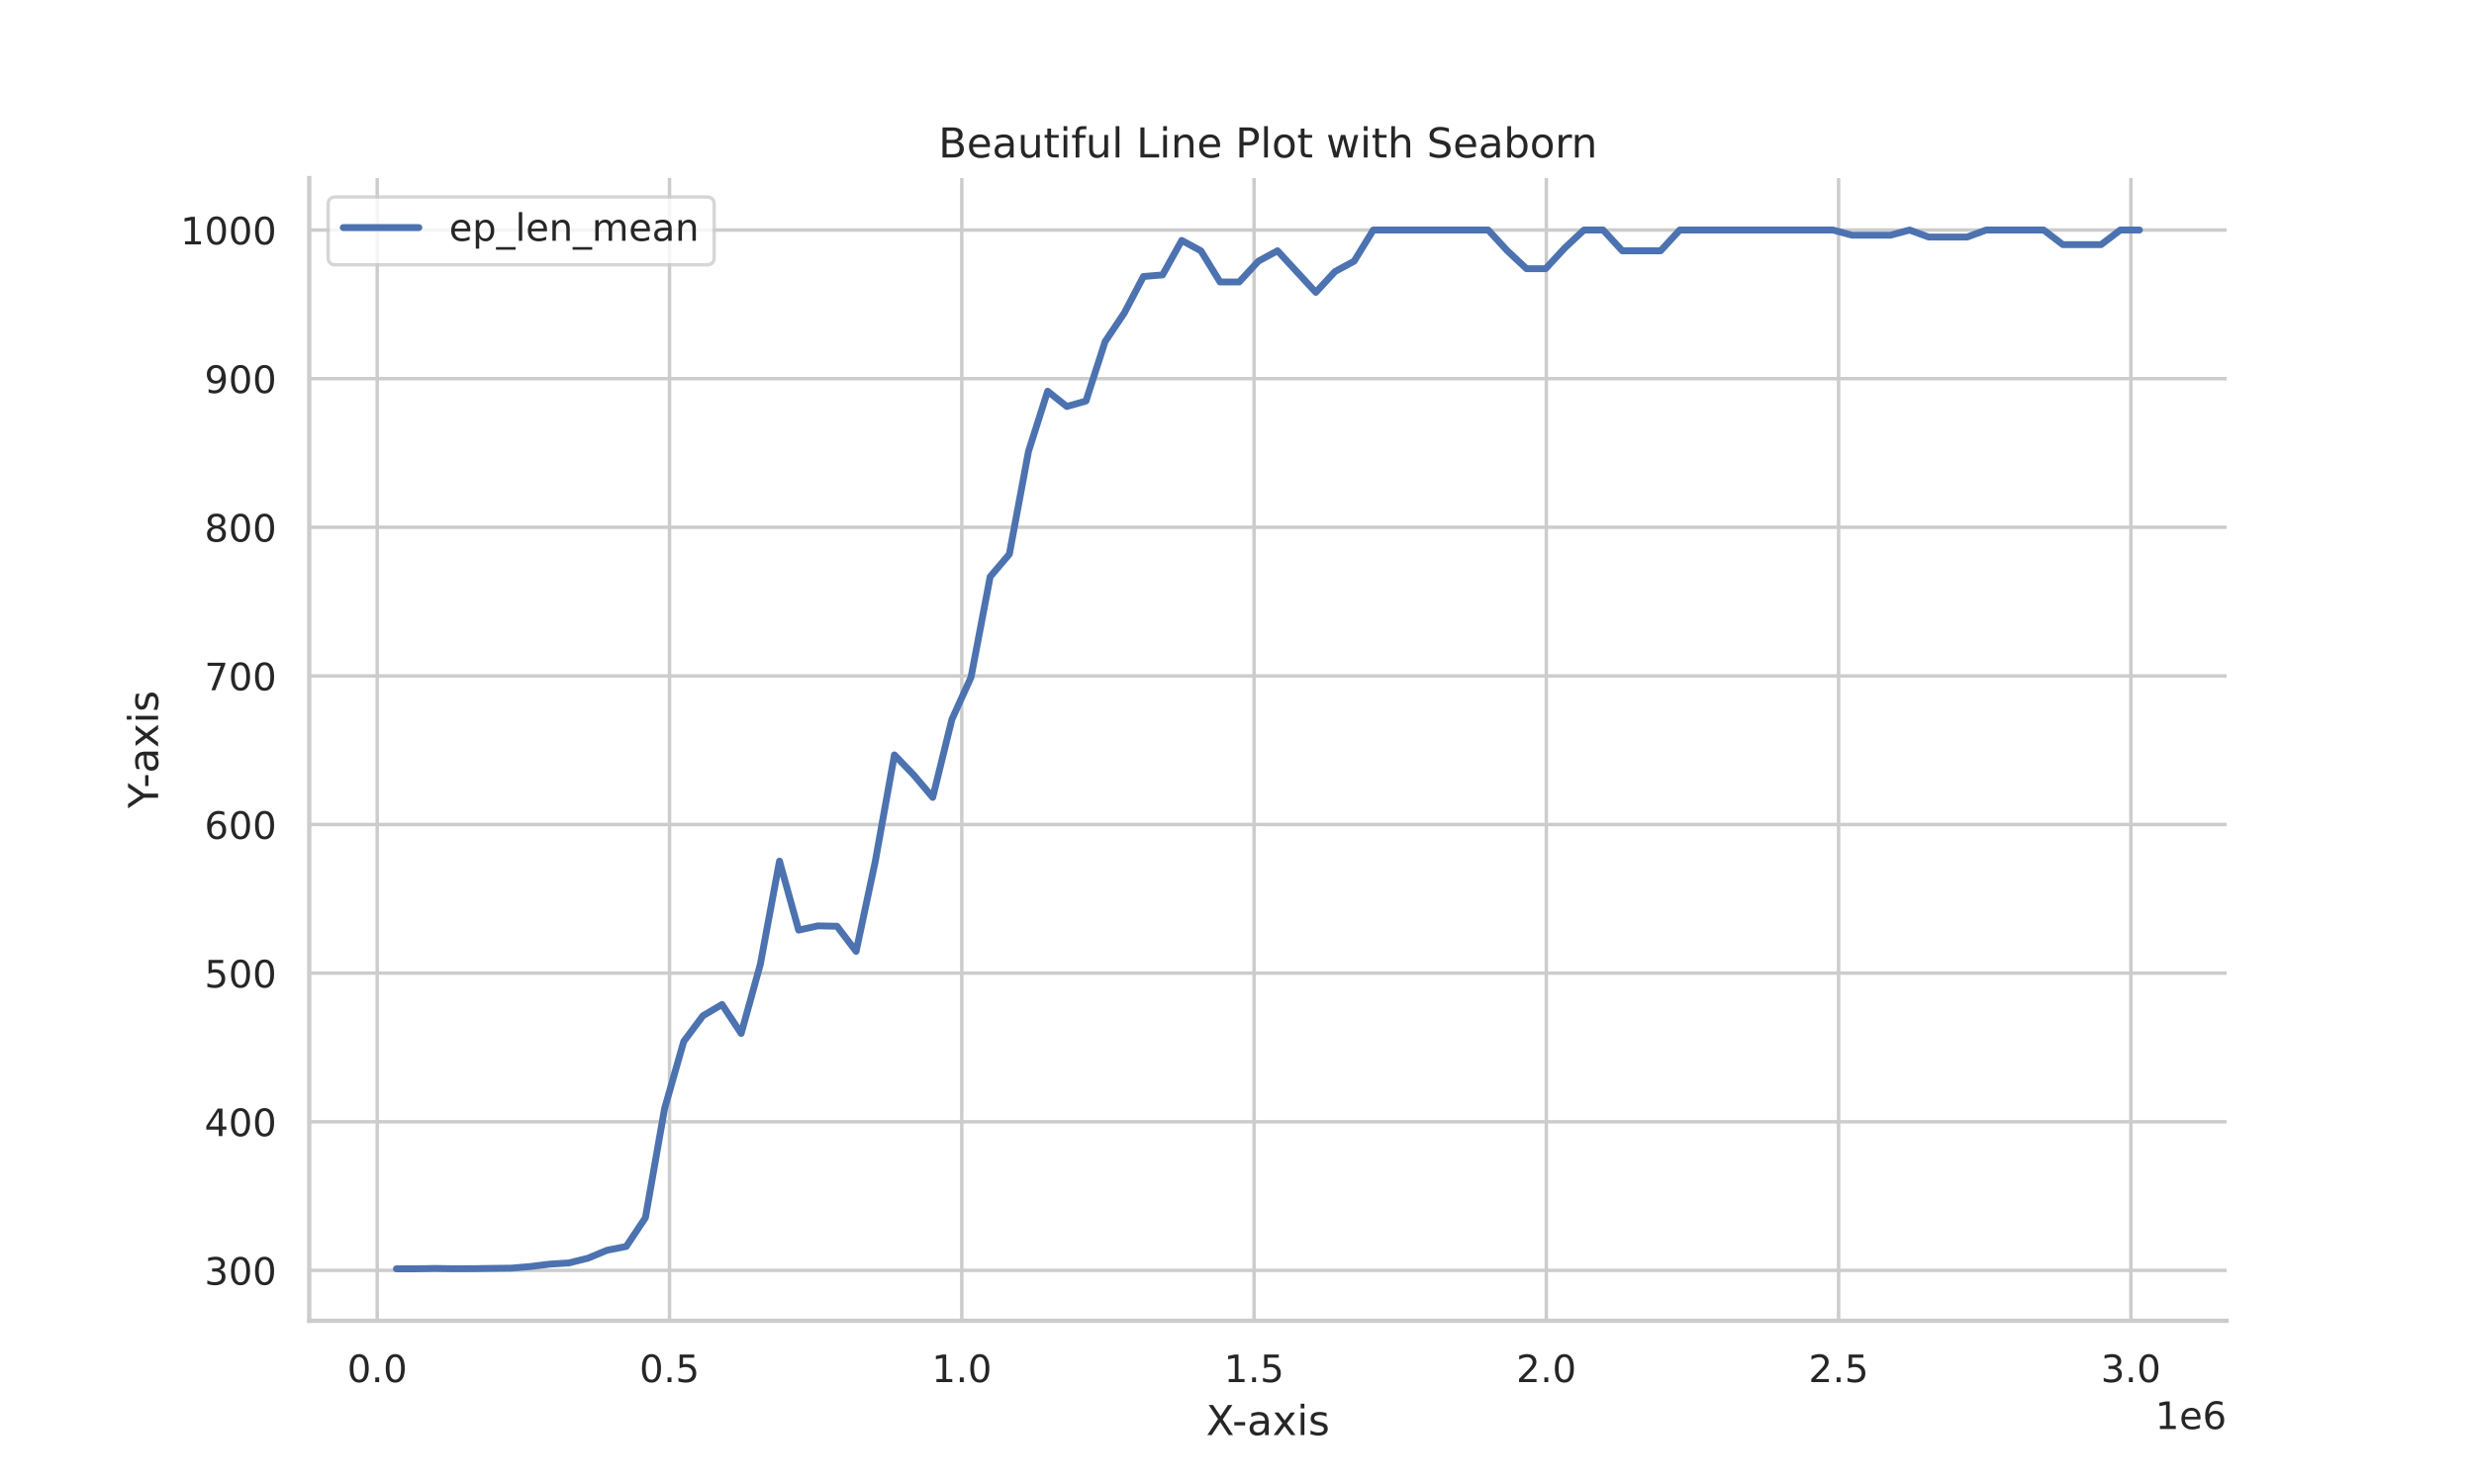
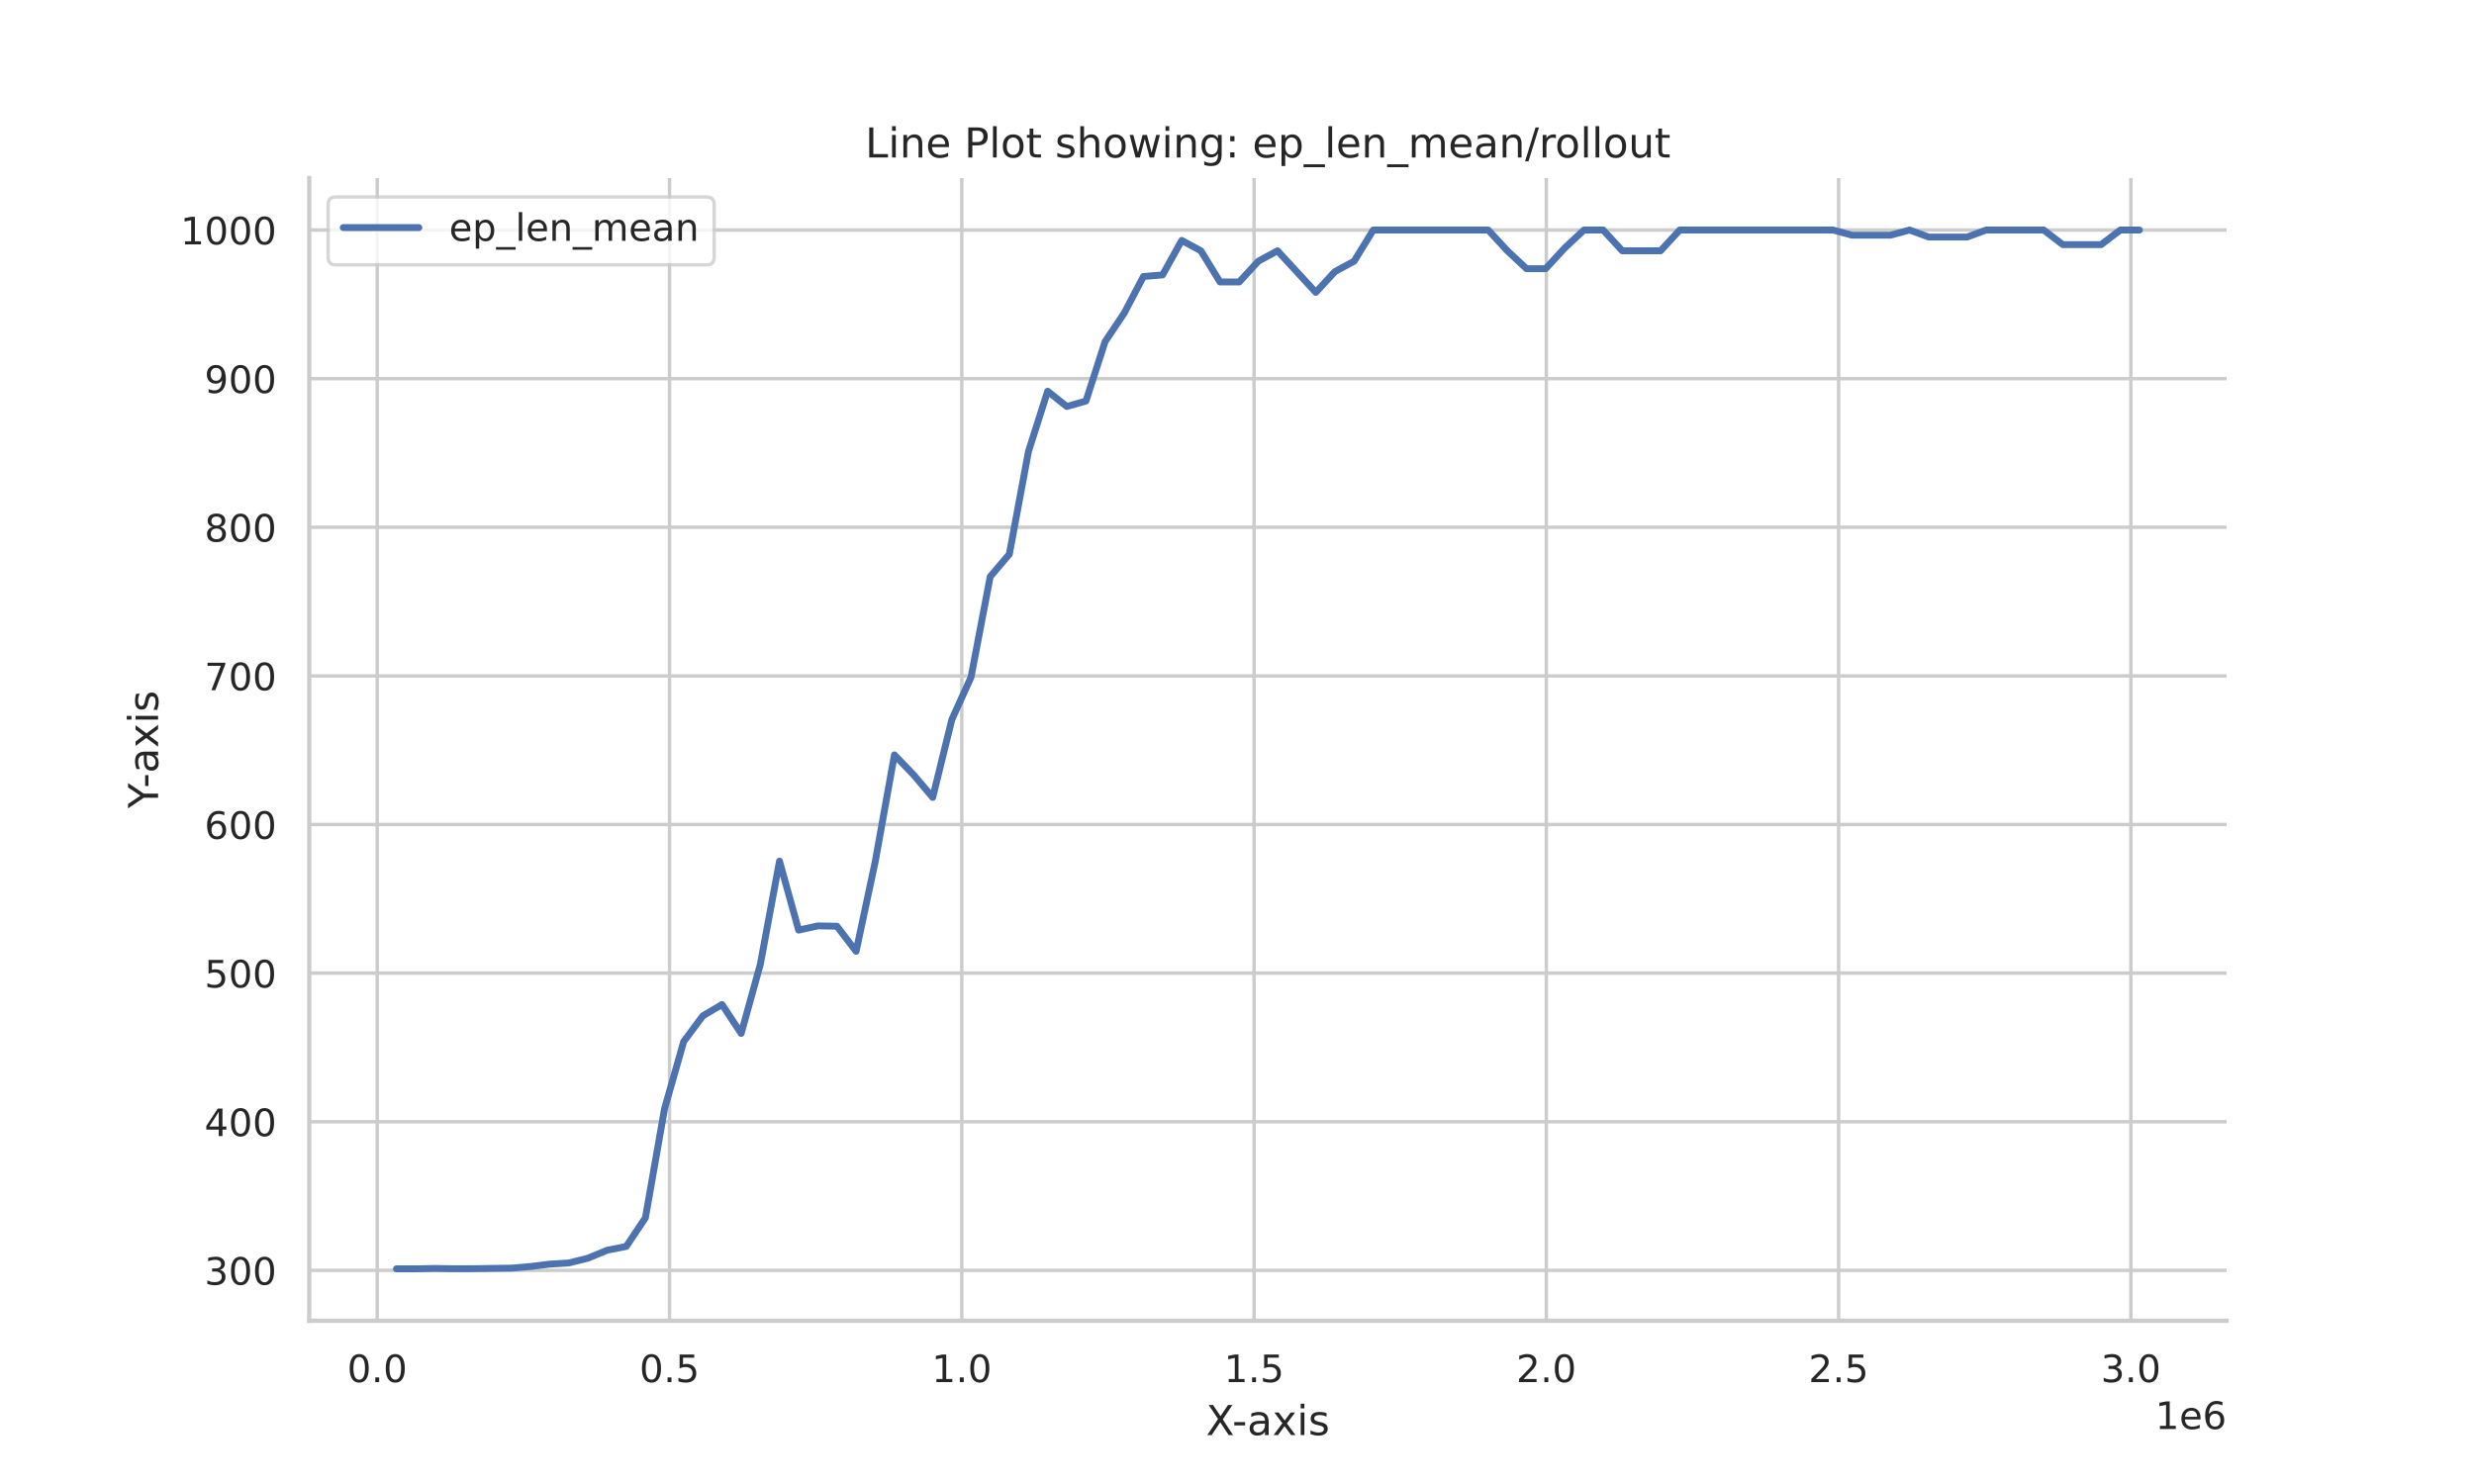
<svg xmlns="http://www.w3.org/2000/svg" xmlns:xlink="http://www.w3.org/1999/xlink" width="720pt" height="432pt" viewBox="0 0 720 432" version="1.1">
  <defs>
    <style type="text/css">*{stroke-linejoin: round; stroke-linecap: butt}</style>
  </defs>
  <g id="figure_1">
    <g id="patch_1">
      <path d="M 0 432  L 720 432  L 720 0  L 0 0  z " style="fill: #ffffff" />
    </g>
    <g id="axes_1">
      <g id="patch_2">
        <path d="M 90 384.48  L 648 384.48  L 648 51.84  L 90 51.84  z " style="fill: #ffffff" />
      </g>
      <g id="matplotlib.axis_1">
        <g id="xtick_1">
          <g id="line2d_1">
-             <path d="M 109.789 384.48  L 109.789 51.84  " clip-path="url(#p36d5fca3e4)" style="fill: none; stroke: #cccccc; stroke-linecap: round" />
+             <path d="M 109.789 384.48  L 109.789 51.84  " clip-path="url(#p141a8ed059)" style="fill: none; stroke: #cccccc; stroke-linecap: round" />
          </g>
          <g id="text_1">
            <g style="fill: #262626" transform="translate(101.0425 402.3383) scale(0.11 -0.11)">
              <defs>
                <path id="DejaVuSans-30" d="M 2034 4250  Q 1547 4250 1301 3770  Q 1056 3291 1056 2328  Q 1056 1369 1301 889  Q 1547 409 2034 409  Q 2525 409 2770 889  Q 3016 1369 3016 2328  Q 3016 3291 2770 3770  Q 2525 4250 2034 4250  z M 2034 4750  Q 2819 4750 3233 4129  Q 3647 3509 3647 2328  Q 3647 1150 3233 529  Q 2819 -91 2034 -91  Q 1250 -91 836 529  Q 422 1150 422 2328  Q 422 3509 836 4129  Q 1250 4750 2034 4750  z " transform="scale(0.015625)" />
                <path id="DejaVuSans-2e" d="M 684 794  L 1344 794  L 1344 0  L 684 0  L 684 794  z " transform="scale(0.015625)" />
              </defs>
              <use xlink:href="#DejaVuSans-30" />
              <use xlink:href="#DejaVuSans-2e" x="63.623" />
              <use xlink:href="#DejaVuSans-30" x="95.41" />
            </g>
          </g>
        </g>
        <g id="xtick_2">
          <g id="line2d_2">
-             <path d="M 194.848 384.48  L 194.848 51.84  " clip-path="url(#p36d5fca3e4)" style="fill: none; stroke: #cccccc; stroke-linecap: round" />
+             <path d="M 194.848 384.48  L 194.848 51.84  " clip-path="url(#p141a8ed059)" style="fill: none; stroke: #cccccc; stroke-linecap: round" />
          </g>
          <g id="text_2">
            <g style="fill: #262626" transform="translate(186.1015 402.3383) scale(0.11 -0.11)">
              <defs>
                <path id="DejaVuSans-35" d="M 691 4666  L 3169 4666  L 3169 4134  L 1269 4134  L 1269 2991  Q 1406 3038 1543 3061  Q 1681 3084 1819 3084  Q 2600 3084 3056 2656  Q 3513 2228 3513 1497  Q 3513 744 3044 326  Q 2575 -91 1722 -91  Q 1428 -91 1123 -41  Q 819 9 494 109  L 494 744  Q 775 591 1075 516  Q 1375 441 1709 441  Q 2250 441 2565 725  Q 2881 1009 2881 1497  Q 2881 1984 2565 2268  Q 2250 2553 1709 2553  Q 1456 2553 1204 2497  Q 953 2441 691 2322  L 691 4666  z " transform="scale(0.015625)" />
              </defs>
              <use xlink:href="#DejaVuSans-30" />
              <use xlink:href="#DejaVuSans-2e" x="63.623" />
              <use xlink:href="#DejaVuSans-35" x="95.41" />
            </g>
          </g>
        </g>
        <g id="xtick_3">
          <g id="line2d_3">
-             <path d="M 279.907 384.48  L 279.907 51.84  " clip-path="url(#p36d5fca3e4)" style="fill: none; stroke: #cccccc; stroke-linecap: round" />
+             <path d="M 279.907 384.48  L 279.907 51.84  " clip-path="url(#p141a8ed059)" style="fill: none; stroke: #cccccc; stroke-linecap: round" />
          </g>
          <g id="text_3">
            <g style="fill: #262626" transform="translate(271.1605 402.3383) scale(0.11 -0.11)">
              <defs>
                <path id="DejaVuSans-31" d="M 794 531  L 1825 531  L 1825 4091  L 703 3866  L 703 4441  L 1819 4666  L 2450 4666  L 2450 531  L 3481 531  L 3481 0  L 794 0  L 794 531  z " transform="scale(0.015625)" />
              </defs>
              <use xlink:href="#DejaVuSans-31" />
              <use xlink:href="#DejaVuSans-2e" x="63.623" />
              <use xlink:href="#DejaVuSans-30" x="95.41" />
            </g>
          </g>
        </g>
        <g id="xtick_4">
          <g id="line2d_4">
-             <path d="M 364.966 384.48  L 364.966 51.84  " clip-path="url(#p36d5fca3e4)" style="fill: none; stroke: #cccccc; stroke-linecap: round" />
+             <path d="M 364.966 384.48  L 364.966 51.84  " clip-path="url(#p141a8ed059)" style="fill: none; stroke: #cccccc; stroke-linecap: round" />
          </g>
          <g id="text_4">
            <g style="fill: #262626" transform="translate(356.2194 402.3383) scale(0.11 -0.11)">
              <use xlink:href="#DejaVuSans-31" />
              <use xlink:href="#DejaVuSans-2e" x="63.623" />
              <use xlink:href="#DejaVuSans-35" x="95.41" />
            </g>
          </g>
        </g>
        <g id="xtick_5">
          <g id="line2d_5">
-             <path d="M 450.025 384.48  L 450.025 51.84  " clip-path="url(#p36d5fca3e4)" style="fill: none; stroke: #cccccc; stroke-linecap: round" />
+             <path d="M 450.025 384.48  L 450.025 51.84  " clip-path="url(#p141a8ed059)" style="fill: none; stroke: #cccccc; stroke-linecap: round" />
          </g>
          <g id="text_5">
            <g style="fill: #262626" transform="translate(441.2784 402.3383) scale(0.11 -0.11)">
              <defs>
                <path id="DejaVuSans-32" d="M 1228 531  L 3431 531  L 3431 0  L 469 0  L 469 531  Q 828 903 1448 1529  Q 2069 2156 2228 2338  Q 2531 2678 2651 2914  Q 2772 3150 2772 3378  Q 2772 3750 2511 3984  Q 2250 4219 1831 4219  Q 1534 4219 1204 4116  Q 875 4013 500 3803  L 500 4441  Q 881 4594 1212 4672  Q 1544 4750 1819 4750  Q 2544 4750 2975 4387  Q 3406 4025 3406 3419  Q 3406 3131 3298 2873  Q 3191 2616 2906 2266  Q 2828 2175 2409 1742  Q 1991 1309 1228 531  z " transform="scale(0.015625)" />
              </defs>
              <use xlink:href="#DejaVuSans-32" />
              <use xlink:href="#DejaVuSans-2e" x="63.623" />
              <use xlink:href="#DejaVuSans-30" x="95.41" />
            </g>
          </g>
        </g>
        <g id="xtick_6">
          <g id="line2d_6">
-             <path d="M 535.084 384.48  L 535.084 51.84  " clip-path="url(#p36d5fca3e4)" style="fill: none; stroke: #cccccc; stroke-linecap: round" />
+             <path d="M 535.084 384.48  L 535.084 51.84  " clip-path="url(#p141a8ed059)" style="fill: none; stroke: #cccccc; stroke-linecap: round" />
          </g>
          <g id="text_6">
            <g style="fill: #262626" transform="translate(526.3374 402.3383) scale(0.11 -0.11)">
              <use xlink:href="#DejaVuSans-32" />
              <use xlink:href="#DejaVuSans-2e" x="63.623" />
              <use xlink:href="#DejaVuSans-35" x="95.41" />
            </g>
          </g>
        </g>
        <g id="xtick_7">
          <g id="line2d_7">
-             <path d="M 620.143 384.48  L 620.143 51.84  " clip-path="url(#p36d5fca3e4)" style="fill: none; stroke: #cccccc; stroke-linecap: round" />
+             <path d="M 620.143 384.48  L 620.143 51.84  " clip-path="url(#p141a8ed059)" style="fill: none; stroke: #cccccc; stroke-linecap: round" />
          </g>
          <g id="text_7">
            <g style="fill: #262626" transform="translate(611.3964 402.3383) scale(0.11 -0.11)">
              <defs>
                <path id="DejaVuSans-33" d="M 2597 2516  Q 3050 2419 3304 2112  Q 3559 1806 3559 1356  Q 3559 666 3084 287  Q 2609 -91 1734 -91  Q 1441 -91 1130 -33  Q 819 25 488 141  L 488 750  Q 750 597 1062 519  Q 1375 441 1716 441  Q 2309 441 2620 675  Q 2931 909 2931 1356  Q 2931 1769 2642 2001  Q 2353 2234 1838 2234  L 1294 2234  L 1294 2753  L 1863 2753  Q 2328 2753 2575 2939  Q 2822 3125 2822 3475  Q 2822 3834 2567 4026  Q 2313 4219 1838 4219  Q 1578 4219 1281 4162  Q 984 4106 628 3988  L 628 4550  Q 988 4650 1302 4700  Q 1616 4750 1894 4750  Q 2613 4750 3031 4423  Q 3450 4097 3450 3541  Q 3450 3153 3228 2886  Q 3006 2619 2597 2516  z " transform="scale(0.015625)" />
              </defs>
              <use xlink:href="#DejaVuSans-33" />
              <use xlink:href="#DejaVuSans-2e" x="63.623" />
              <use xlink:href="#DejaVuSans-30" x="95.41" />
            </g>
          </g>
        </g>
        <g id="text_8">
          <g style="fill: #262626" transform="translate(351.0047 417.7441) scale(0.12 -0.12)">
            <defs>
              <path id="DejaVuSans-58" d="M 403 4666  L 1081 4666  L 2241 2931  L 3406 4666  L 4084 4666  L 2584 2425  L 4184 0  L 3506 0  L 2194 1984  L 872 0  L 191 0  L 1856 2491  L 403 4666  z " transform="scale(0.015625)" />
              <path id="DejaVuSans-2d" d="M 313 2009  L 1997 2009  L 1997 1497  L 313 1497  L 313 2009  z " transform="scale(0.015625)" />
              <path id="DejaVuSans-61" d="M 2194 1759  Q 1497 1759 1228 1600  Q 959 1441 959 1056  Q 959 750 1161 570  Q 1363 391 1709 391  Q 2188 391 2477 730  Q 2766 1069 2766 1631  L 2766 1759  L 2194 1759  z M 3341 1997  L 3341 0  L 2766 0  L 2766 531  Q 2569 213 2275 61  Q 1981 -91 1556 -91  Q 1019 -91 701 211  Q 384 513 384 1019  Q 384 1609 779 1909  Q 1175 2209 1959 2209  L 2766 2209  L 2766 2266  Q 2766 2663 2505 2880  Q 2244 3097 1772 3097  Q 1472 3097 1187 3025  Q 903 2953 641 2809  L 641 3341  Q 956 3463 1253 3523  Q 1550 3584 1831 3584  Q 2591 3584 2966 3190  Q 3341 2797 3341 1997  z " transform="scale(0.015625)" />
              <path id="DejaVuSans-78" d="M 3513 3500  L 2247 1797  L 3578 0  L 2900 0  L 1881 1375  L 863 0  L 184 0  L 1544 1831  L 300 3500  L 978 3500  L 1906 2253  L 2834 3500  L 3513 3500  z " transform="scale(0.015625)" />
              <path id="DejaVuSans-69" d="M 603 3500  L 1178 3500  L 1178 0  L 603 0  L 603 3500  z M 603 4863  L 1178 4863  L 1178 4134  L 603 4134  L 603 4863  z " transform="scale(0.015625)" />
              <path id="DejaVuSans-73" d="M 2834 3397  L 2834 2853  Q 2591 2978 2328 3040  Q 2066 3103 1784 3103  Q 1356 3103 1142 2972  Q 928 2841 928 2578  Q 928 2378 1081 2264  Q 1234 2150 1697 2047  L 1894 2003  Q 2506 1872 2764 1633  Q 3022 1394 3022 966  Q 3022 478 2636 193  Q 2250 -91 1575 -91  Q 1294 -91 989 -36  Q 684 19 347 128  L 347 722  Q 666 556 975 473  Q 1284 391 1588 391  Q 1994 391 2212 530  Q 2431 669 2431 922  Q 2431 1156 2273 1281  Q 2116 1406 1581 1522  L 1381 1569  Q 847 1681 609 1914  Q 372 2147 372 2553  Q 372 3047 722 3315  Q 1072 3584 1716 3584  Q 2034 3584 2315 3537  Q 2597 3491 2834 3397  z " transform="scale(0.015625)" />
            </defs>
            <use xlink:href="#DejaVuSans-58" />
            <use xlink:href="#DejaVuSans-2d" x="63.506" />
            <use xlink:href="#DejaVuSans-61" x="99.59" />
            <use xlink:href="#DejaVuSans-78" x="160.869" />
            <use xlink:href="#DejaVuSans-69" x="220.049" />
            <use xlink:href="#DejaVuSans-73" x="247.832" />
          </g>
        </g>
        <g id="text_9">
          <g style="fill: #262626" transform="translate(627.2341 415.9842) scale(0.11 -0.11)">
            <defs>
              <path id="DejaVuSans-65" d="M 3597 1894  L 3597 1613  L 953 1613  Q 991 1019 1311 708  Q 1631 397 2203 397  Q 2534 397 2845 478  Q 3156 559 3463 722  L 3463 178  Q 3153 47 2828 -22  Q 2503 -91 2169 -91  Q 1331 -91 842 396  Q 353 884 353 1716  Q 353 2575 817 3079  Q 1281 3584 2069 3584  Q 2775 3584 3186 3129  Q 3597 2675 3597 1894  z M 3022 2063  Q 3016 2534 2758 2815  Q 2500 3097 2075 3097  Q 1594 3097 1305 2825  Q 1016 2553 972 2059  L 3022 2063  z " transform="scale(0.015625)" />
              <path id="DejaVuSans-36" d="M 2113 2584  Q 1688 2584 1439 2293  Q 1191 2003 1191 1497  Q 1191 994 1439 701  Q 1688 409 2113 409  Q 2538 409 2786 701  Q 3034 994 3034 1497  Q 3034 2003 2786 2293  Q 2538 2584 2113 2584  z M 3366 4563  L 3366 3988  Q 3128 4100 2886 4159  Q 2644 4219 2406 4219  Q 1781 4219 1451 3797  Q 1122 3375 1075 2522  Q 1259 2794 1537 2939  Q 1816 3084 2150 3084  Q 2853 3084 3261 2657  Q 3669 2231 3669 1497  Q 3669 778 3244 343  Q 2819 -91 2113 -91  Q 1303 -91 875 529  Q 447 1150 447 2328  Q 447 3434 972 4092  Q 1497 4750 2381 4750  Q 2619 4750 2861 4703  Q 3103 4656 3366 4563  z " transform="scale(0.015625)" />
            </defs>
            <use xlink:href="#DejaVuSans-31" />
            <use xlink:href="#DejaVuSans-65" x="63.623" />
            <use xlink:href="#DejaVuSans-36" x="125.146" />
          </g>
        </g>
      </g>
      <g id="matplotlib.axis_2">
        <g id="ytick_1">
          <g id="line2d_8">
-             <path d="M 90 369.814  L 648 369.814  " clip-path="url(#p36d5fca3e4)" style="fill: none; stroke: #cccccc; stroke-linecap: round" />
+             <path d="M 90 369.814  L 648 369.814  " clip-path="url(#p141a8ed059)" style="fill: none; stroke: #cccccc; stroke-linecap: round" />
          </g>
          <g id="text_10">
            <g style="fill: #262626" transform="translate(59.50375 373.9934) scale(0.11 -0.11)">
              <use xlink:href="#DejaVuSans-33" />
              <use xlink:href="#DejaVuSans-30" x="63.623" />
              <use xlink:href="#DejaVuSans-30" x="127.246" />
            </g>
          </g>
        </g>
        <g id="ytick_2">
          <g id="line2d_9">
-             <path d="M 90 326.549  L 648 326.549  " clip-path="url(#p36d5fca3e4)" style="fill: none; stroke: #cccccc; stroke-linecap: round" />
+             <path d="M 90 326.549  L 648 326.549  " clip-path="url(#p141a8ed059)" style="fill: none; stroke: #cccccc; stroke-linecap: round" />
          </g>
          <g id="text_11">
            <g style="fill: #262626" transform="translate(59.50375 330.7285) scale(0.11 -0.11)">
              <defs>
                <path id="DejaVuSans-34" d="M 2419 4116  L 825 1625  L 2419 1625  L 2419 4116  z M 2253 4666  L 3047 4666  L 3047 1625  L 3713 1625  L 3713 1100  L 3047 1100  L 3047 0  L 2419 0  L 2419 1100  L 313 1100  L 313 1709  L 2253 4666  z " transform="scale(0.015625)" />
              </defs>
              <use xlink:href="#DejaVuSans-34" />
              <use xlink:href="#DejaVuSans-30" x="63.623" />
              <use xlink:href="#DejaVuSans-30" x="127.246" />
            </g>
          </g>
        </g>
        <g id="ytick_3">
          <g id="line2d_10">
-             <path d="M 90 283.284  L 648 283.284  " clip-path="url(#p36d5fca3e4)" style="fill: none; stroke: #cccccc; stroke-linecap: round" />
+             <path d="M 90 283.284  L 648 283.284  " clip-path="url(#p141a8ed059)" style="fill: none; stroke: #cccccc; stroke-linecap: round" />
          </g>
          <g id="text_12">
            <g style="fill: #262626" transform="translate(59.50375 287.4636) scale(0.11 -0.11)">
              <use xlink:href="#DejaVuSans-35" />
              <use xlink:href="#DejaVuSans-30" x="63.623" />
              <use xlink:href="#DejaVuSans-30" x="127.246" />
            </g>
          </g>
        </g>
        <g id="ytick_4">
          <g id="line2d_11">
-             <path d="M 90 240.02  L 648 240.02  " clip-path="url(#p36d5fca3e4)" style="fill: none; stroke: #cccccc; stroke-linecap: round" />
+             <path d="M 90 240.02  L 648 240.02  " clip-path="url(#p141a8ed059)" style="fill: none; stroke: #cccccc; stroke-linecap: round" />
          </g>
          <g id="text_13">
            <g style="fill: #262626" transform="translate(59.50375 244.1987) scale(0.11 -0.11)">
              <use xlink:href="#DejaVuSans-36" />
              <use xlink:href="#DejaVuSans-30" x="63.623" />
              <use xlink:href="#DejaVuSans-30" x="127.246" />
            </g>
          </g>
        </g>
        <g id="ytick_5">
          <g id="line2d_12">
-             <path d="M 90 196.755  L 648 196.755  " clip-path="url(#p36d5fca3e4)" style="fill: none; stroke: #cccccc; stroke-linecap: round" />
+             <path d="M 90 196.755  L 648 196.755  " clip-path="url(#p141a8ed059)" style="fill: none; stroke: #cccccc; stroke-linecap: round" />
          </g>
          <g id="text_14">
            <g style="fill: #262626" transform="translate(59.50375 200.9338) scale(0.11 -0.11)">
              <defs>
                <path id="DejaVuSans-37" d="M 525 4666  L 3525 4666  L 3525 4397  L 1831 0  L 1172 0  L 2766 4134  L 525 4134  L 525 4666  z " transform="scale(0.015625)" />
              </defs>
              <use xlink:href="#DejaVuSans-37" />
              <use xlink:href="#DejaVuSans-30" x="63.623" />
              <use xlink:href="#DejaVuSans-30" x="127.246" />
            </g>
          </g>
        </g>
        <g id="ytick_6">
          <g id="line2d_13">
-             <path d="M 90 153.49  L 648 153.49  " clip-path="url(#p36d5fca3e4)" style="fill: none; stroke: #cccccc; stroke-linecap: round" />
+             <path d="M 90 153.49  L 648 153.49  " clip-path="url(#p141a8ed059)" style="fill: none; stroke: #cccccc; stroke-linecap: round" />
          </g>
          <g id="text_15">
            <g style="fill: #262626" transform="translate(59.50375 157.6689) scale(0.11 -0.11)">
              <defs>
                <path id="DejaVuSans-38" d="M 2034 2216  Q 1584 2216 1326 1975  Q 1069 1734 1069 1313  Q 1069 891 1326 650  Q 1584 409 2034 409  Q 2484 409 2743 651  Q 3003 894 3003 1313  Q 3003 1734 2745 1975  Q 2488 2216 2034 2216  z M 1403 2484  Q 997 2584 770 2862  Q 544 3141 544 3541  Q 544 4100 942 4425  Q 1341 4750 2034 4750  Q 2731 4750 3128 4425  Q 3525 4100 3525 3541  Q 3525 3141 3298 2862  Q 3072 2584 2669 2484  Q 3125 2378 3379 2068  Q 3634 1759 3634 1313  Q 3634 634 3220 271  Q 2806 -91 2034 -91  Q 1263 -91 848 271  Q 434 634 434 1313  Q 434 1759 690 2068  Q 947 2378 1403 2484  z M 1172 3481  Q 1172 3119 1398 2916  Q 1625 2713 2034 2713  Q 2441 2713 2670 2916  Q 2900 3119 2900 3481  Q 2900 3844 2670 4047  Q 2441 4250 2034 4250  Q 1625 4250 1398 4047  Q 1172 3844 1172 3481  z " transform="scale(0.015625)" />
              </defs>
              <use xlink:href="#DejaVuSans-38" />
              <use xlink:href="#DejaVuSans-30" x="63.623" />
              <use xlink:href="#DejaVuSans-30" x="127.246" />
            </g>
          </g>
        </g>
        <g id="ytick_7">
          <g id="line2d_14">
-             <path d="M 90 110.225  L 648 110.225  " clip-path="url(#p36d5fca3e4)" style="fill: none; stroke: #cccccc; stroke-linecap: round" />
+             <path d="M 90 110.225  L 648 110.225  " clip-path="url(#p141a8ed059)" style="fill: none; stroke: #cccccc; stroke-linecap: round" />
          </g>
          <g id="text_16">
            <g style="fill: #262626" transform="translate(59.50375 114.404) scale(0.11 -0.11)">
              <defs>
                <path id="DejaVuSans-39" d="M 703 97  L 703 672  Q 941 559 1184 500  Q 1428 441 1663 441  Q 2288 441 2617 861  Q 2947 1281 2994 2138  Q 2813 1869 2534 1725  Q 2256 1581 1919 1581  Q 1219 1581 811 2004  Q 403 2428 403 3163  Q 403 3881 828 4315  Q 1253 4750 1959 4750  Q 2769 4750 3195 4129  Q 3622 3509 3622 2328  Q 3622 1225 3098 567  Q 2575 -91 1691 -91  Q 1453 -91 1209 -44  Q 966 3 703 97  z M 1959 2075  Q 2384 2075 2632 2365  Q 2881 2656 2881 3163  Q 2881 3666 2632 3958  Q 2384 4250 1959 4250  Q 1534 4250 1286 3958  Q 1038 3666 1038 3163  Q 1038 2656 1286 2365  Q 1534 2075 1959 2075  z " transform="scale(0.015625)" />
              </defs>
              <use xlink:href="#DejaVuSans-39" />
              <use xlink:href="#DejaVuSans-30" x="63.623" />
              <use xlink:href="#DejaVuSans-30" x="127.246" />
            </g>
          </g>
        </g>
        <g id="ytick_8">
          <g id="line2d_15">
-             <path d="M 90 66.96  L 648 66.96  " clip-path="url(#p36d5fca3e4)" style="fill: none; stroke: #cccccc; stroke-linecap: round" />
+             <path d="M 90 66.96  L 648 66.96  " clip-path="url(#p141a8ed059)" style="fill: none; stroke: #cccccc; stroke-linecap: round" />
          </g>
          <g id="text_17">
            <g style="fill: #262626" transform="translate(52.505 71.13914) scale(0.11 -0.11)">
              <use xlink:href="#DejaVuSans-31" />
              <use xlink:href="#DejaVuSans-30" x="63.623" />
              <use xlink:href="#DejaVuSans-30" x="127.246" />
              <use xlink:href="#DejaVuSans-30" x="190.869" />
            </g>
          </g>
        </g>
        <g id="text_18">
          <g style="fill: #262626" transform="translate(46.00937 235.2975) rotate(-90) scale(0.12 -0.12)">
            <defs>
              <path id="DejaVuSans-59" d="M -13 4666  L 666 4666  L 1959 2747  L 3244 4666  L 3922 4666  L 2272 2222  L 2272 0  L 1638 0  L 1638 2222  L -13 4666  z " transform="scale(0.015625)" />
            </defs>
            <use xlink:href="#DejaVuSans-59" />
            <use xlink:href="#DejaVuSans-2d" x="49.209" />
            <use xlink:href="#DejaVuSans-61" x="85.293" />
            <use xlink:href="#DejaVuSans-78" x="146.572" />
            <use xlink:href="#DejaVuSans-69" x="205.752" />
            <use xlink:href="#DejaVuSans-73" x="233.535" />
          </g>
        </g>
      </g>
      <g id="PolyCollection_1" />
      <g id="line2d_16">
-         <path d="M 115.364 369.359  L 120.938 369.36  L 126.512 369.252  L 132.087 369.338  L 137.661 369.317  L 143.236 369.23  L 148.81 369.165  L 154.385 368.689  L 159.959 367.997  L 165.533 367.651  L 171.108 366.267  L 176.682 363.952  L 182.257 362.849  L 187.831 354.499  L 193.406 322.738  L 198.98 303.186  L 204.554 295.714  L 210.129 292.418  L 215.703 300.85  L 221.278 280.715  L 226.852 250.676  L 232.427 270.759  L 238.001 269.531  L 243.575 269.63  L 249.15 276.933  L 254.724 250.793  L 260.299 219.754  L 265.873 225.547  L 271.448 232.128  L 277.022 209.431  L 282.596 197.153  L 288.171 167.871  L 293.745 161.321  L 299.32 131.403  L 304.894 113.885  L 310.469 118.333  L 316.043 116.736  L 321.617 99.435  L 327.192 91.119  L 332.766 80.493  L 338.341 80.026  L 343.915 69.984  L 349.49 73.008  L 355.064 82.081  L 360.638 82.081  L 366.213 76.033  L 371.787 73.008  L 377.362 79.057  L 382.936 85.105  L 388.51 79.057  L 394.085 76.033  L 399.659 66.96  L 405.234 66.96  L 410.808 66.96  L 416.383 66.96  L 421.957 66.96  L 427.531 66.96  L 433.106 66.96  L 438.68 73.008  L 444.255 78.213  L 449.829 78.213  L 455.404 72.165  L 460.978 66.96  L 466.552 66.96  L 472.127 73.008  L 477.701 73.008  L 483.276 73.008  L 488.85 66.96  L 494.425 66.96  L 499.999 66.96  L 505.573 66.96  L 511.148 66.96  L 516.722 66.96  L 522.297 66.96  L 527.871 66.96  L 533.446 66.96  L 539.02 68.47  L 544.594 68.47  L 550.169 68.47  L 555.743 66.96  L 561.318 69.011  L 566.892 69.011  L 572.467 69.011  L 578.041 66.96  L 583.615 66.96  L 589.19 66.96  L 594.764 66.96  L 600.339 71.213  L 605.913 71.213  L 611.488 71.213  L 617.062 66.96  L 622.636 66.96  " clip-path="url(#p36d5fca3e4)" style="fill: none; stroke: #4c72b0; stroke-width: 2; stroke-linecap: round" />
+         <path d="M 115.364 369.359  L 120.938 369.36  L 126.512 369.252  L 132.087 369.338  L 137.661 369.317  L 143.236 369.23  L 148.81 369.165  L 154.385 368.689  L 159.959 367.997  L 165.533 367.651  L 171.108 366.267  L 176.682 363.952  L 182.257 362.849  L 187.831 354.499  L 193.406 322.738  L 198.98 303.186  L 204.554 295.714  L 210.129 292.418  L 215.703 300.85  L 221.278 280.715  L 226.852 250.676  L 232.427 270.759  L 238.001 269.531  L 243.575 269.63  L 249.15 276.933  L 254.724 250.793  L 260.299 219.754  L 265.873 225.547  L 271.448 232.128  L 277.022 209.431  L 282.596 197.153  L 288.171 167.871  L 293.745 161.321  L 299.32 131.403  L 304.894 113.885  L 310.469 118.333  L 316.043 116.736  L 321.617 99.435  L 327.192 91.119  L 332.766 80.493  L 338.341 80.026  L 343.915 69.984  L 349.49 73.008  L 355.064 82.081  L 360.638 82.081  L 366.213 76.033  L 371.787 73.008  L 377.362 79.057  L 382.936 85.105  L 388.51 79.057  L 394.085 76.033  L 399.659 66.96  L 405.234 66.96  L 410.808 66.96  L 416.383 66.96  L 421.957 66.96  L 427.531 66.96  L 433.106 66.96  L 438.68 73.008  L 444.255 78.213  L 449.829 78.213  L 455.404 72.165  L 460.978 66.96  L 466.552 66.96  L 472.127 73.008  L 477.701 73.008  L 483.276 73.008  L 488.85 66.96  L 494.425 66.96  L 499.999 66.96  L 505.573 66.96  L 511.148 66.96  L 516.722 66.96  L 522.297 66.96  L 527.871 66.96  L 533.446 66.96  L 539.02 68.47  L 544.594 68.47  L 550.169 68.47  L 555.743 66.96  L 561.318 69.011  L 566.892 69.011  L 572.467 69.011  L 578.041 66.96  L 583.615 66.96  L 589.19 66.96  L 594.764 66.96  L 600.339 71.213  L 605.913 71.213  L 611.488 71.213  L 617.062 66.96  L 622.636 66.96  " clip-path="url(#p141a8ed059)" style="fill: none; stroke: #4c72b0; stroke-width: 2; stroke-linecap: round" />
      </g>
      <g id="patch_3">
        <path d="M 90 384.48  L 90 51.84  " style="fill: none; stroke: #cccccc; stroke-width: 1.25; stroke-linejoin: miter; stroke-linecap: square" />
      </g>
      <g id="patch_4">
        <path d="M 90 384.48  L 648 384.48  " style="fill: none; stroke: #cccccc; stroke-width: 1.25; stroke-linejoin: miter; stroke-linecap: square" />
      </g>
      <g id="text_19">
-         <g style="fill: #262626" transform="translate(273.1209 45.84) scale(0.12 -0.12)">
+         <g style="fill: #262626" transform="translate(251.7994 45.84) scale(0.12 -0.12)">
          <defs>
-             <path id="DejaVuSans-42" d="M 1259 2228  L 1259 519  L 2272 519  Q 2781 519 3026 730  Q 3272 941 3272 1375  Q 3272 1813 3026 2020  Q 2781 2228 2272 2228  L 1259 2228  z M 1259 4147  L 1259 2741  L 2194 2741  Q 2656 2741 2882 2914  Q 3109 3088 3109 3444  Q 3109 3797 2882 3972  Q 2656 4147 2194 4147  L 1259 4147  z M 628 4666  L 2241 4666  Q 2963 4666 3353 4366  Q 3744 4066 3744 3513  Q 3744 3084 3544 2831  Q 3344 2578 2956 2516  Q 3422 2416 3680 2098  Q 3938 1781 3938 1306  Q 3938 681 3513 340  Q 3088 0 2303 0  L 628 0  L 628 4666  z " transform="scale(0.015625)" />
-             <path id="DejaVuSans-75" d="M 544 1381  L 544 3500  L 1119 3500  L 1119 1403  Q 1119 906 1312 657  Q 1506 409 1894 409  Q 2359 409 2629 706  Q 2900 1003 2900 1516  L 2900 3500  L 3475 3500  L 3475 0  L 2900 0  L 2900 538  Q 2691 219 2414 64  Q 2138 -91 1772 -91  Q 1169 -91 856 284  Q 544 659 544 1381  z M 1991 3584  L 1991 3584  z " transform="scale(0.015625)" />
-             <path id="DejaVuSans-74" d="M 1172 4494  L 1172 3500  L 2356 3500  L 2356 3053  L 1172 3053  L 1172 1153  Q 1172 725 1289 603  Q 1406 481 1766 481  L 2356 481  L 2356 0  L 1766 0  Q 1100 0 847 248  Q 594 497 594 1153  L 594 3053  L 172 3053  L 172 3500  L 594 3500  L 594 4494  L 1172 4494  z " transform="scale(0.015625)" />
-             <path id="DejaVuSans-66" d="M 2375 4863  L 2375 4384  L 1825 4384  Q 1516 4384 1395 4259  Q 1275 4134 1275 3809  L 1275 3500  L 2222 3500  L 2222 3053  L 1275 3053  L 1275 0  L 697 0  L 697 3053  L 147 3053  L 147 3500  L 697 3500  L 697 3744  Q 697 4328 969 4595  Q 1241 4863 1831 4863  L 2375 4863  z " transform="scale(0.015625)" />
-             <path id="DejaVuSans-6c" d="M 603 4863  L 1178 4863  L 1178 0  L 603 0  L 603 4863  z " transform="scale(0.015625)" />
-             <path id="DejaVuSans-20" transform="scale(0.015625)" />
            <path id="DejaVuSans-4c" d="M 628 4666  L 1259 4666  L 1259 531  L 3531 531  L 3531 0  L 628 0  L 628 4666  z " transform="scale(0.015625)" />
            <path id="DejaVuSans-6e" d="M 3513 2113  L 3513 0  L 2938 0  L 2938 2094  Q 2938 2591 2744 2837  Q 2550 3084 2163 3084  Q 1697 3084 1428 2787  Q 1159 2491 1159 1978  L 1159 0  L 581 0  L 581 3500  L 1159 3500  L 1159 2956  Q 1366 3272 1645 3428  Q 1925 3584 2291 3584  Q 2894 3584 3203 3211  Q 3513 2838 3513 2113  z " transform="scale(0.015625)" />
+             <path id="DejaVuSans-20" transform="scale(0.015625)" />
            <path id="DejaVuSans-50" d="M 1259 4147  L 1259 2394  L 2053 2394  Q 2494 2394 2734 2622  Q 2975 2850 2975 3272  Q 2975 3691 2734 3919  Q 2494 4147 2053 4147  L 1259 4147  z M 628 4666  L 2053 4666  Q 2838 4666 3239 4311  Q 3641 3956 3641 3272  Q 3641 2581 3239 2228  Q 2838 1875 2053 1875  L 1259 1875  L 1259 0  L 628 0  L 628 4666  z " transform="scale(0.015625)" />
+             <path id="DejaVuSans-6c" d="M 603 4863  L 1178 4863  L 1178 0  L 603 0  L 603 4863  z " transform="scale(0.015625)" />
            <path id="DejaVuSans-6f" d="M 1959 3097  Q 1497 3097 1228 2736  Q 959 2375 959 1747  Q 959 1119 1226 758  Q 1494 397 1959 397  Q 2419 397 2687 759  Q 2956 1122 2956 1747  Q 2956 2369 2687 2733  Q 2419 3097 1959 3097  z M 1959 3584  Q 2709 3584 3137 3096  Q 3566 2609 3566 1747  Q 3566 888 3137 398  Q 2709 -91 1959 -91  Q 1206 -91 779 398  Q 353 888 353 1747  Q 353 2609 779 3096  Q 1206 3584 1959 3584  z " transform="scale(0.015625)" />
+             <path id="DejaVuSans-74" d="M 1172 4494  L 1172 3500  L 2356 3500  L 2356 3053  L 1172 3053  L 1172 1153  Q 1172 725 1289 603  Q 1406 481 1766 481  L 2356 481  L 2356 0  L 1766 0  Q 1100 0 847 248  Q 594 497 594 1153  L 594 3053  L 172 3053  L 172 3500  L 594 3500  L 594 4494  L 1172 4494  z " transform="scale(0.015625)" />
+             <path id="DejaVuSans-68" d="M 3513 2113  L 3513 0  L 2938 0  L 2938 2094  Q 2938 2591 2744 2837  Q 2550 3084 2163 3084  Q 1697 3084 1428 2787  Q 1159 2491 1159 1978  L 1159 0  L 581 0  L 581 4863  L 1159 4863  L 1159 2956  Q 1366 3272 1645 3428  Q 1925 3584 2291 3584  Q 2894 3584 3203 3211  Q 3513 2838 3513 2113  z " transform="scale(0.015625)" />
            <path id="DejaVuSans-77" d="M 269 3500  L 844 3500  L 1563 769  L 2278 3500  L 2956 3500  L 3675 769  L 4391 3500  L 4966 3500  L 4050 0  L 3372 0  L 2619 2869  L 1863 0  L 1184 0  L 269 3500  z " transform="scale(0.015625)" />
-             <path id="DejaVuSans-68" d="M 3513 2113  L 3513 0  L 2938 0  L 2938 2094  Q 2938 2591 2744 2837  Q 2550 3084 2163 3084  Q 1697 3084 1428 2787  Q 1159 2491 1159 1978  L 1159 0  L 581 0  L 581 4863  L 1159 4863  L 1159 2956  Q 1366 3272 1645 3428  Q 1925 3584 2291 3584  Q 2894 3584 3203 3211  Q 3513 2838 3513 2113  z " transform="scale(0.015625)" />
-             <path id="DejaVuSans-53" d="M 3425 4513  L 3425 3897  Q 3066 4069 2747 4153  Q 2428 4238 2131 4238  Q 1616 4238 1336 4038  Q 1056 3838 1056 3469  Q 1056 3159 1242 3001  Q 1428 2844 1947 2747  L 2328 2669  Q 3034 2534 3370 2195  Q 3706 1856 3706 1288  Q 3706 609 3251 259  Q 2797 -91 1919 -91  Q 1588 -91 1214 -16  Q 841 59 441 206  L 441 856  Q 825 641 1194 531  Q 1563 422 1919 422  Q 2459 422 2753 634  Q 3047 847 3047 1241  Q 3047 1584 2836 1778  Q 2625 1972 2144 2069  L 1759 2144  Q 1053 2284 737 2584  Q 422 2884 422 3419  Q 422 4038 858 4394  Q 1294 4750 2059 4750  Q 2388 4750 2728 4690  Q 3069 4631 3425 4513  z " transform="scale(0.015625)" />
-             <path id="DejaVuSans-62" d="M 3116 1747  Q 3116 2381 2855 2742  Q 2594 3103 2138 3103  Q 1681 3103 1420 2742  Q 1159 2381 1159 1747  Q 1159 1113 1420 752  Q 1681 391 2138 391  Q 2594 391 2855 752  Q 3116 1113 3116 1747  z M 1159 2969  Q 1341 3281 1617 3432  Q 1894 3584 2278 3584  Q 2916 3584 3314 3078  Q 3713 2572 3713 1747  Q 3713 922 3314 415  Q 2916 -91 2278 -91  Q 1894 -91 1617 61  Q 1341 213 1159 525  L 1159 0  L 581 0  L 581 4863  L 1159 4863  L 1159 2969  z " transform="scale(0.015625)" />
+             <path id="DejaVuSans-67" d="M 2906 1791  Q 2906 2416 2648 2759  Q 2391 3103 1925 3103  Q 1463 3103 1205 2759  Q 947 2416 947 1791  Q 947 1169 1205 825  Q 1463 481 1925 481  Q 2391 481 2648 825  Q 2906 1169 2906 1791  z M 3481 434  Q 3481 -459 3084 -895  Q 2688 -1331 1869 -1331  Q 1566 -1331 1297 -1286  Q 1028 -1241 775 -1147  L 775 -588  Q 1028 -725 1275 -790  Q 1522 -856 1778 -856  Q 2344 -856 2625 -561  Q 2906 -266 2906 331  L 2906 616  Q 2728 306 2450 153  Q 2172 0 1784 0  Q 1141 0 747 490  Q 353 981 353 1791  Q 353 2603 747 3093  Q 1141 3584 1784 3584  Q 2172 3584 2450 3431  Q 2728 3278 2906 2969  L 2906 3500  L 3481 3500  L 3481 434  z " transform="scale(0.015625)" />
+             <path id="DejaVuSans-3a" d="M 750 794  L 1409 794  L 1409 0  L 750 0  L 750 794  z M 750 3309  L 1409 3309  L 1409 2516  L 750 2516  L 750 3309  z " transform="scale(0.015625)" />
+             <path id="DejaVuSans-70" d="M 1159 525  L 1159 -1331  L 581 -1331  L 581 3500  L 1159 3500  L 1159 2969  Q 1341 3281 1617 3432  Q 1894 3584 2278 3584  Q 2916 3584 3314 3078  Q 3713 2572 3713 1747  Q 3713 922 3314 415  Q 2916 -91 2278 -91  Q 1894 -91 1617 61  Q 1341 213 1159 525  z M 3116 1747  Q 3116 2381 2855 2742  Q 2594 3103 2138 3103  Q 1681 3103 1420 2742  Q 1159 2381 1159 1747  Q 1159 1113 1420 752  Q 1681 391 2138 391  Q 2594 391 2855 752  Q 3116 1113 3116 1747  z " transform="scale(0.015625)" />
+             <path id="DejaVuSans-5f" d="M 3263 -1063  L 3263 -1509  L -63 -1509  L -63 -1063  L 3263 -1063  z " transform="scale(0.015625)" />
+             <path id="DejaVuSans-6d" d="M 3328 2828  Q 3544 3216 3844 3400  Q 4144 3584 4550 3584  Q 5097 3584 5394 3201  Q 5691 2819 5691 2113  L 5691 0  L 5113 0  L 5113 2094  Q 5113 2597 4934 2840  Q 4756 3084 4391 3084  Q 3944 3084 3684 2787  Q 3425 2491 3425 1978  L 3425 0  L 2847 0  L 2847 2094  Q 2847 2600 2669 2842  Q 2491 3084 2119 3084  Q 1678 3084 1418 2786  Q 1159 2488 1159 1978  L 1159 0  L 581 0  L 581 3500  L 1159 3500  L 1159 2956  Q 1356 3278 1631 3431  Q 1906 3584 2284 3584  Q 2666 3584 2933 3390  Q 3200 3197 3328 2828  z " transform="scale(0.015625)" />
+             <path id="DejaVuSans-2f" d="M 1625 4666  L 2156 4666  L 531 -594  L 0 -594  L 1625 4666  z " transform="scale(0.015625)" />
            <path id="DejaVuSans-72" d="M 2631 2963  Q 2534 3019 2420 3045  Q 2306 3072 2169 3072  Q 1681 3072 1420 2755  Q 1159 2438 1159 1844  L 1159 0  L 581 0  L 581 3500  L 1159 3500  L 1159 2956  Q 1341 3275 1631 3429  Q 1922 3584 2338 3584  Q 2397 3584 2469 3576  Q 2541 3569 2628 3553  L 2631 2963  z " transform="scale(0.015625)" />
+             <path id="DejaVuSans-75" d="M 544 1381  L 544 3500  L 1119 3500  L 1119 1403  Q 1119 906 1312 657  Q 1506 409 1894 409  Q 2359 409 2629 706  Q 2900 1003 2900 1516  L 2900 3500  L 3475 3500  L 3475 0  L 2900 0  L 2900 538  Q 2691 219 2414 64  Q 2138 -91 1772 -91  Q 1169 -91 856 284  Q 544 659 544 1381  z M 1991 3584  L 1991 3584  z " transform="scale(0.015625)" />
          </defs>
-           <use xlink:href="#DejaVuSans-42" />
-           <use xlink:href="#DejaVuSans-65" x="68.604" />
-           <use xlink:href="#DejaVuSans-61" x="130.127" />
-           <use xlink:href="#DejaVuSans-75" x="191.406" />
-           <use xlink:href="#DejaVuSans-74" x="254.785" />
-           <use xlink:href="#DejaVuSans-69" x="293.994" />
-           <use xlink:href="#DejaVuSans-66" x="321.777" />
-           <use xlink:href="#DejaVuSans-75" x="356.982" />
-           <use xlink:href="#DejaVuSans-6c" x="420.361" />
-           <use xlink:href="#DejaVuSans-20" x="448.145" />
-           <use xlink:href="#DejaVuSans-4c" x="479.932" />
-           <use xlink:href="#DejaVuSans-69" x="535.645" />
-           <use xlink:href="#DejaVuSans-6e" x="563.428" />
-           <use xlink:href="#DejaVuSans-65" x="626.807" />
-           <use xlink:href="#DejaVuSans-20" x="688.33" />
-           <use xlink:href="#DejaVuSans-50" x="720.117" />
-           <use xlink:href="#DejaVuSans-6c" x="780.42" />
-           <use xlink:href="#DejaVuSans-6f" x="808.203" />
-           <use xlink:href="#DejaVuSans-74" x="869.385" />
-           <use xlink:href="#DejaVuSans-20" x="908.594" />
-           <use xlink:href="#DejaVuSans-77" x="940.381" />
-           <use xlink:href="#DejaVuSans-69" x="1022.168" />
-           <use xlink:href="#DejaVuSans-74" x="1049.951" />
-           <use xlink:href="#DejaVuSans-68" x="1089.16" />
-           <use xlink:href="#DejaVuSans-20" x="1152.539" />
-           <use xlink:href="#DejaVuSans-53" x="1184.326" />
-           <use xlink:href="#DejaVuSans-65" x="1247.803" />
-           <use xlink:href="#DejaVuSans-61" x="1309.326" />
-           <use xlink:href="#DejaVuSans-62" x="1370.605" />
-           <use xlink:href="#DejaVuSans-6f" x="1434.082" />
-           <use xlink:href="#DejaVuSans-72" x="1495.264" />
-           <use xlink:href="#DejaVuSans-6e" x="1534.627" />
+           <use xlink:href="#DejaVuSans-4c" />
+           <use xlink:href="#DejaVuSans-69" x="55.713" />
+           <use xlink:href="#DejaVuSans-6e" x="83.496" />
+           <use xlink:href="#DejaVuSans-65" x="146.875" />
+           <use xlink:href="#DejaVuSans-20" x="208.398" />
+           <use xlink:href="#DejaVuSans-50" x="240.186" />
+           <use xlink:href="#DejaVuSans-6c" x="300.488" />
+           <use xlink:href="#DejaVuSans-6f" x="328.271" />
+           <use xlink:href="#DejaVuSans-74" x="389.453" />
+           <use xlink:href="#DejaVuSans-20" x="428.662" />
+           <use xlink:href="#DejaVuSans-73" x="460.449" />
+           <use xlink:href="#DejaVuSans-68" x="512.549" />
+           <use xlink:href="#DejaVuSans-6f" x="575.928" />
+           <use xlink:href="#DejaVuSans-77" x="637.109" />
+           <use xlink:href="#DejaVuSans-69" x="718.896" />
+           <use xlink:href="#DejaVuSans-6e" x="746.68" />
+           <use xlink:href="#DejaVuSans-67" x="810.059" />
+           <use xlink:href="#DejaVuSans-3a" x="873.535" />
+           <use xlink:href="#DejaVuSans-20" x="907.227" />
+           <use xlink:href="#DejaVuSans-65" x="939.014" />
+           <use xlink:href="#DejaVuSans-70" x="1000.537" />
+           <use xlink:href="#DejaVuSans-5f" x="1064.014" />
+           <use xlink:href="#DejaVuSans-6c" x="1114.014" />
+           <use xlink:href="#DejaVuSans-65" x="1141.797" />
+           <use xlink:href="#DejaVuSans-6e" x="1203.32" />
+           <use xlink:href="#DejaVuSans-5f" x="1266.699" />
+           <use xlink:href="#DejaVuSans-6d" x="1316.699" />
+           <use xlink:href="#DejaVuSans-65" x="1414.111" />
+           <use xlink:href="#DejaVuSans-61" x="1475.635" />
+           <use xlink:href="#DejaVuSans-6e" x="1536.914" />
+           <use xlink:href="#DejaVuSans-2f" x="1600.293" />
+           <use xlink:href="#DejaVuSans-72" x="1633.984" />
+           <use xlink:href="#DejaVuSans-6f" x="1672.848" />
+           <use xlink:href="#DejaVuSans-6c" x="1734.029" />
+           <use xlink:href="#DejaVuSans-6c" x="1761.812" />
+           <use xlink:href="#DejaVuSans-6f" x="1789.596" />
+           <use xlink:href="#DejaVuSans-75" x="1850.777" />
+           <use xlink:href="#DejaVuSans-74" x="1914.156" />
        </g>
      </g>
      <g id="legend_1">
        <g id="patch_5">
          <path d="M 97.7 77.092  L 205.643 77.092  Q 207.843 77.092 207.843 74.892  L 207.843 59.54  Q 207.843 57.34 205.643 57.34  L 97.7 57.34  Q 95.5 57.34 95.5 59.54  L 95.5 74.892  Q 95.5 77.092 97.7 77.092  z " style="fill: #ffffff; opacity: 0.8; stroke: #cccccc; stroke-linejoin: miter" />
        </g>
        <g id="line2d_17">
          <path d="M 99.9 66.248  L 110.9 66.248  L 121.9 66.248  " style="fill: none; stroke: #4c72b0; stroke-width: 2; stroke-linecap: round" />
        </g>
        <g id="text_20">
          <g style="fill: #262626" transform="translate(130.7 70.09828) scale(0.11 -0.11)">
-             <defs>
-               <path id="DejaVuSans-70" d="M 1159 525  L 1159 -1331  L 581 -1331  L 581 3500  L 1159 3500  L 1159 2969  Q 1341 3281 1617 3432  Q 1894 3584 2278 3584  Q 2916 3584 3314 3078  Q 3713 2572 3713 1747  Q 3713 922 3314 415  Q 2916 -91 2278 -91  Q 1894 -91 1617 61  Q 1341 213 1159 525  z M 3116 1747  Q 3116 2381 2855 2742  Q 2594 3103 2138 3103  Q 1681 3103 1420 2742  Q 1159 2381 1159 1747  Q 1159 1113 1420 752  Q 1681 391 2138 391  Q 2594 391 2855 752  Q 3116 1113 3116 1747  z " transform="scale(0.015625)" />
-               <path id="DejaVuSans-5f" d="M 3263 -1063  L 3263 -1509  L -63 -1509  L -63 -1063  L 3263 -1063  z " transform="scale(0.015625)" />
-               <path id="DejaVuSans-6d" d="M 3328 2828  Q 3544 3216 3844 3400  Q 4144 3584 4550 3584  Q 5097 3584 5394 3201  Q 5691 2819 5691 2113  L 5691 0  L 5113 0  L 5113 2094  Q 5113 2597 4934 2840  Q 4756 3084 4391 3084  Q 3944 3084 3684 2787  Q 3425 2491 3425 1978  L 3425 0  L 2847 0  L 2847 2094  Q 2847 2600 2669 2842  Q 2491 3084 2119 3084  Q 1678 3084 1418 2786  Q 1159 2488 1159 1978  L 1159 0  L 581 0  L 581 3500  L 1159 3500  L 1159 2956  Q 1356 3278 1631 3431  Q 1906 3584 2284 3584  Q 2666 3584 2933 3390  Q 3200 3197 3328 2828  z " transform="scale(0.015625)" />
-             </defs>
            <use xlink:href="#DejaVuSans-65" />
            <use xlink:href="#DejaVuSans-70" x="61.523" />
            <use xlink:href="#DejaVuSans-5f" x="125" />
            <use xlink:href="#DejaVuSans-6c" x="175" />
            <use xlink:href="#DejaVuSans-65" x="202.783" />
            <use xlink:href="#DejaVuSans-6e" x="264.307" />
            <use xlink:href="#DejaVuSans-5f" x="327.686" />
            <use xlink:href="#DejaVuSans-6d" x="377.686" />
            <use xlink:href="#DejaVuSans-65" x="475.098" />
            <use xlink:href="#DejaVuSans-61" x="536.621" />
            <use xlink:href="#DejaVuSans-6e" x="597.9" />
          </g>
        </g>
      </g>
    </g>
  </g>
  <defs>
-     <clipPath id="p36d5fca3e4">
+     <clipPath id="p141a8ed059">
      <rect x="90" y="51.84" width="558" height="332.64" />
    </clipPath>
  </defs>
</svg>
